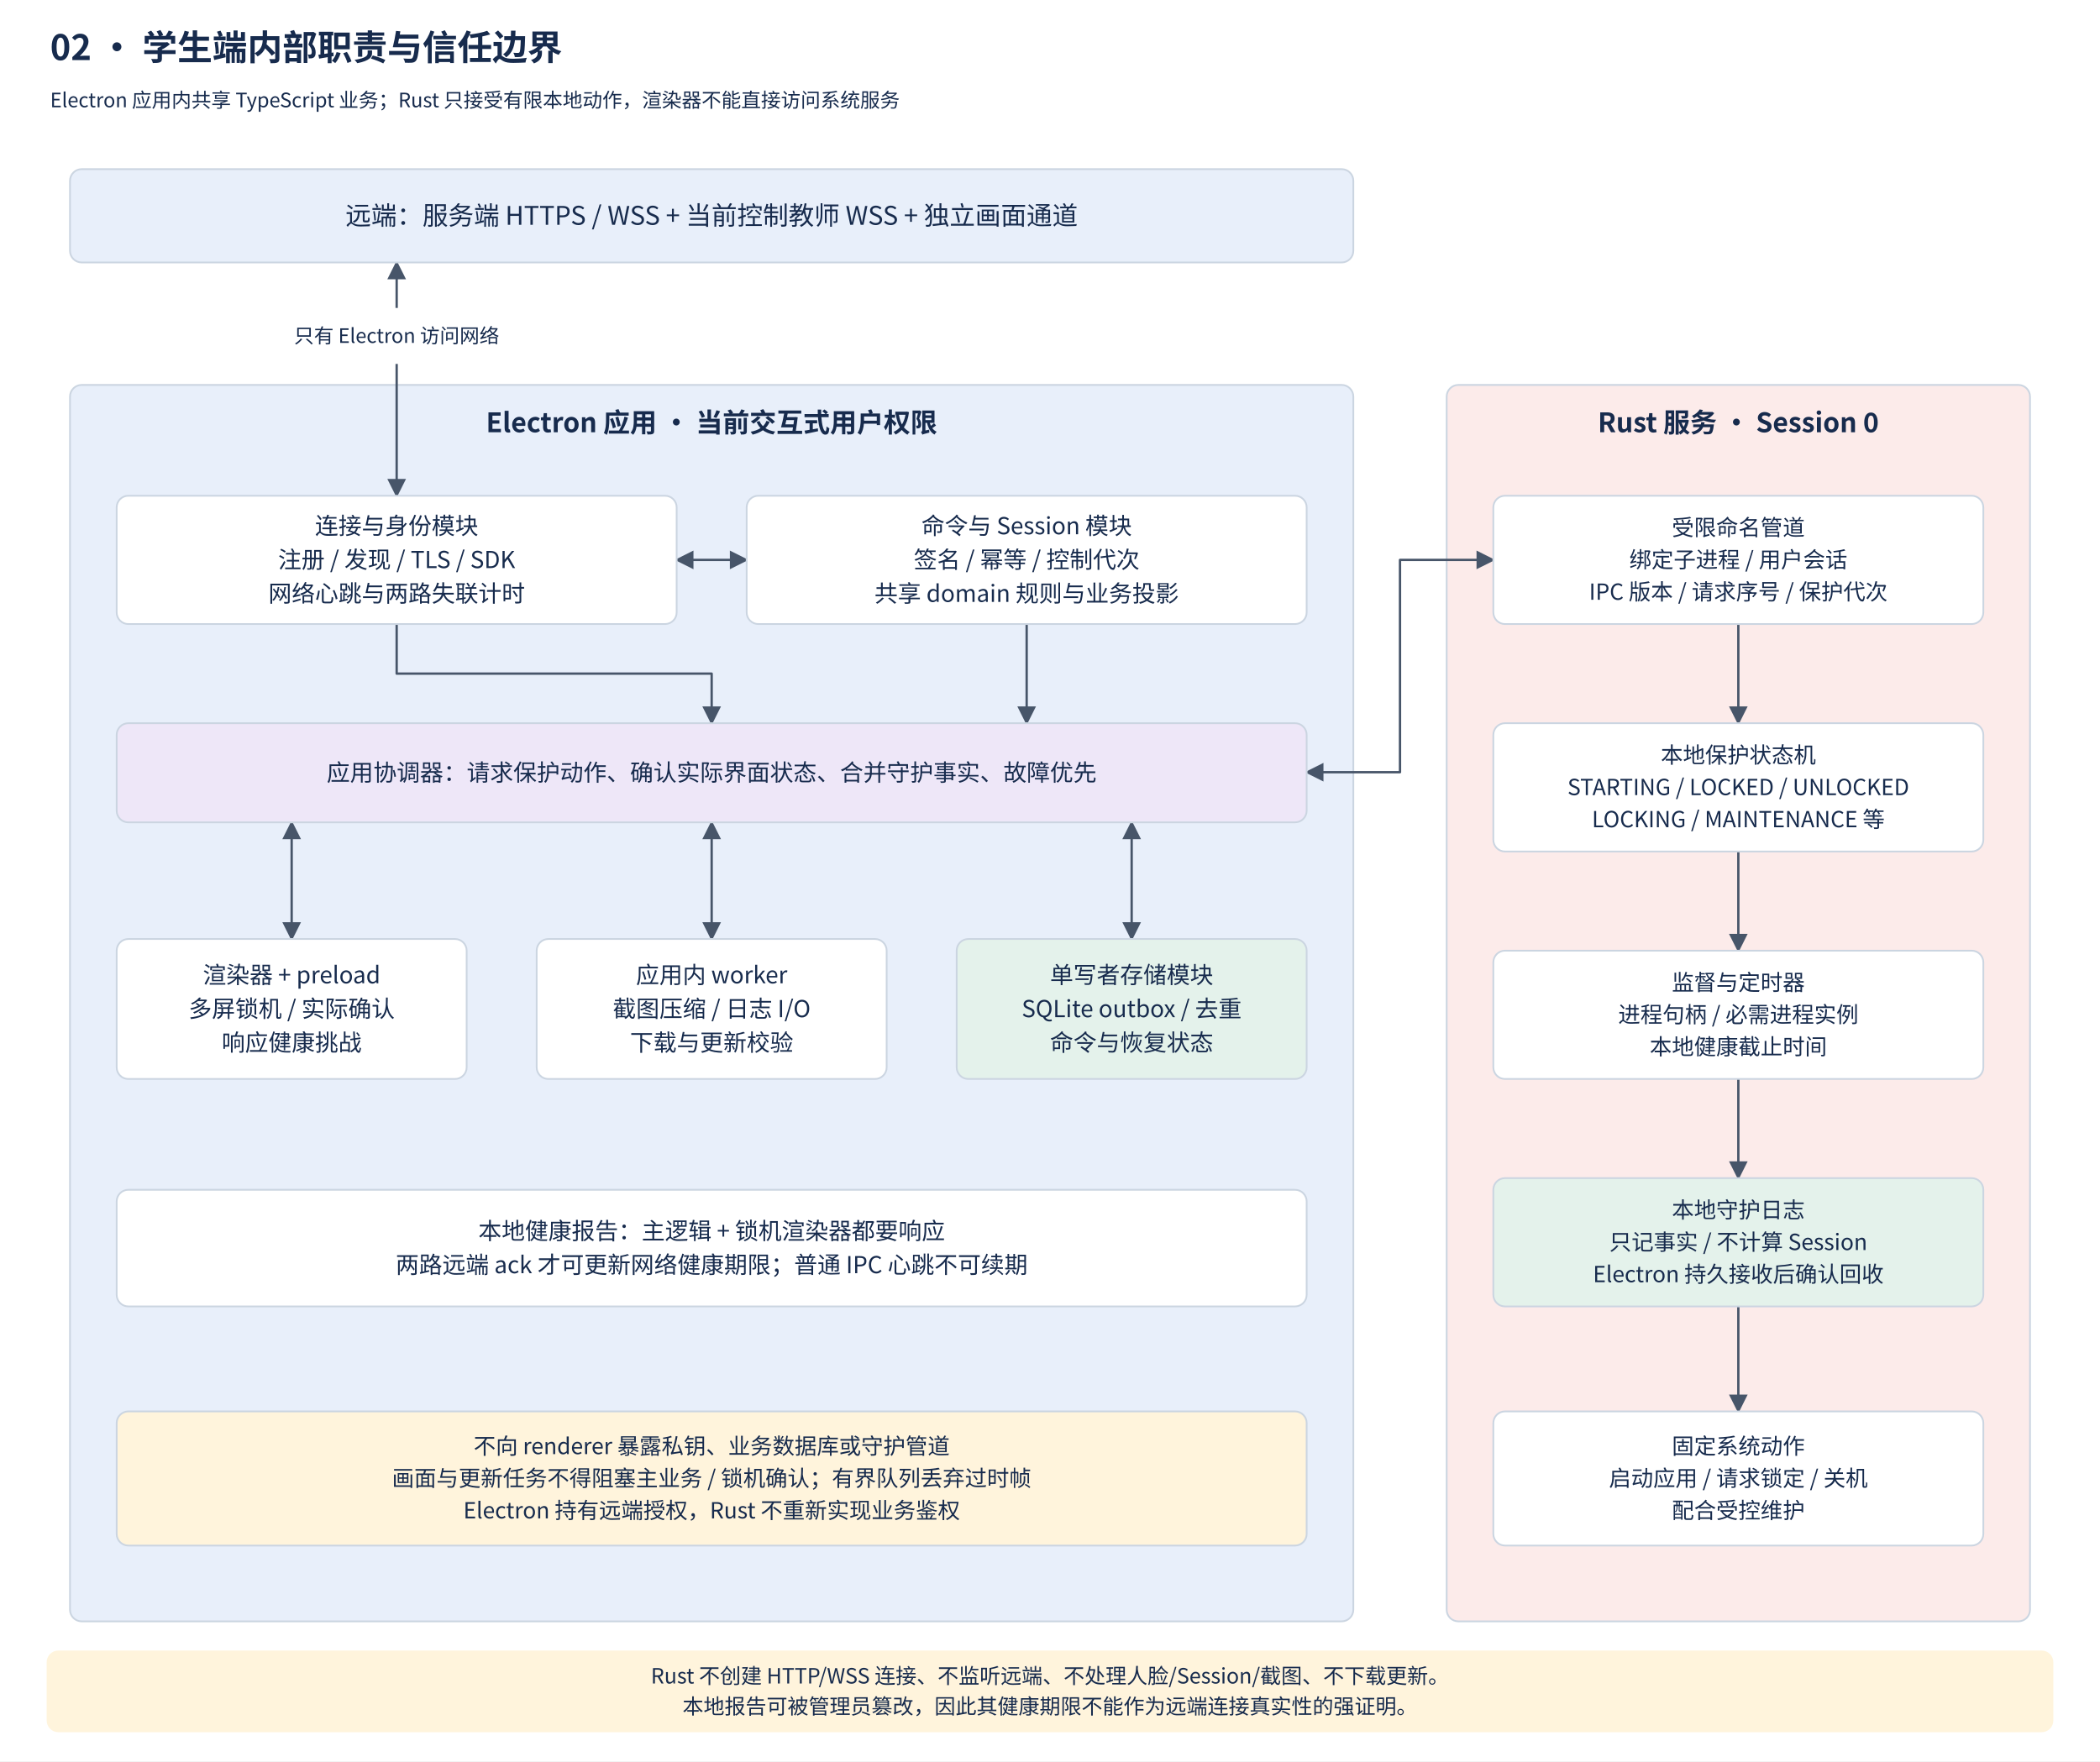
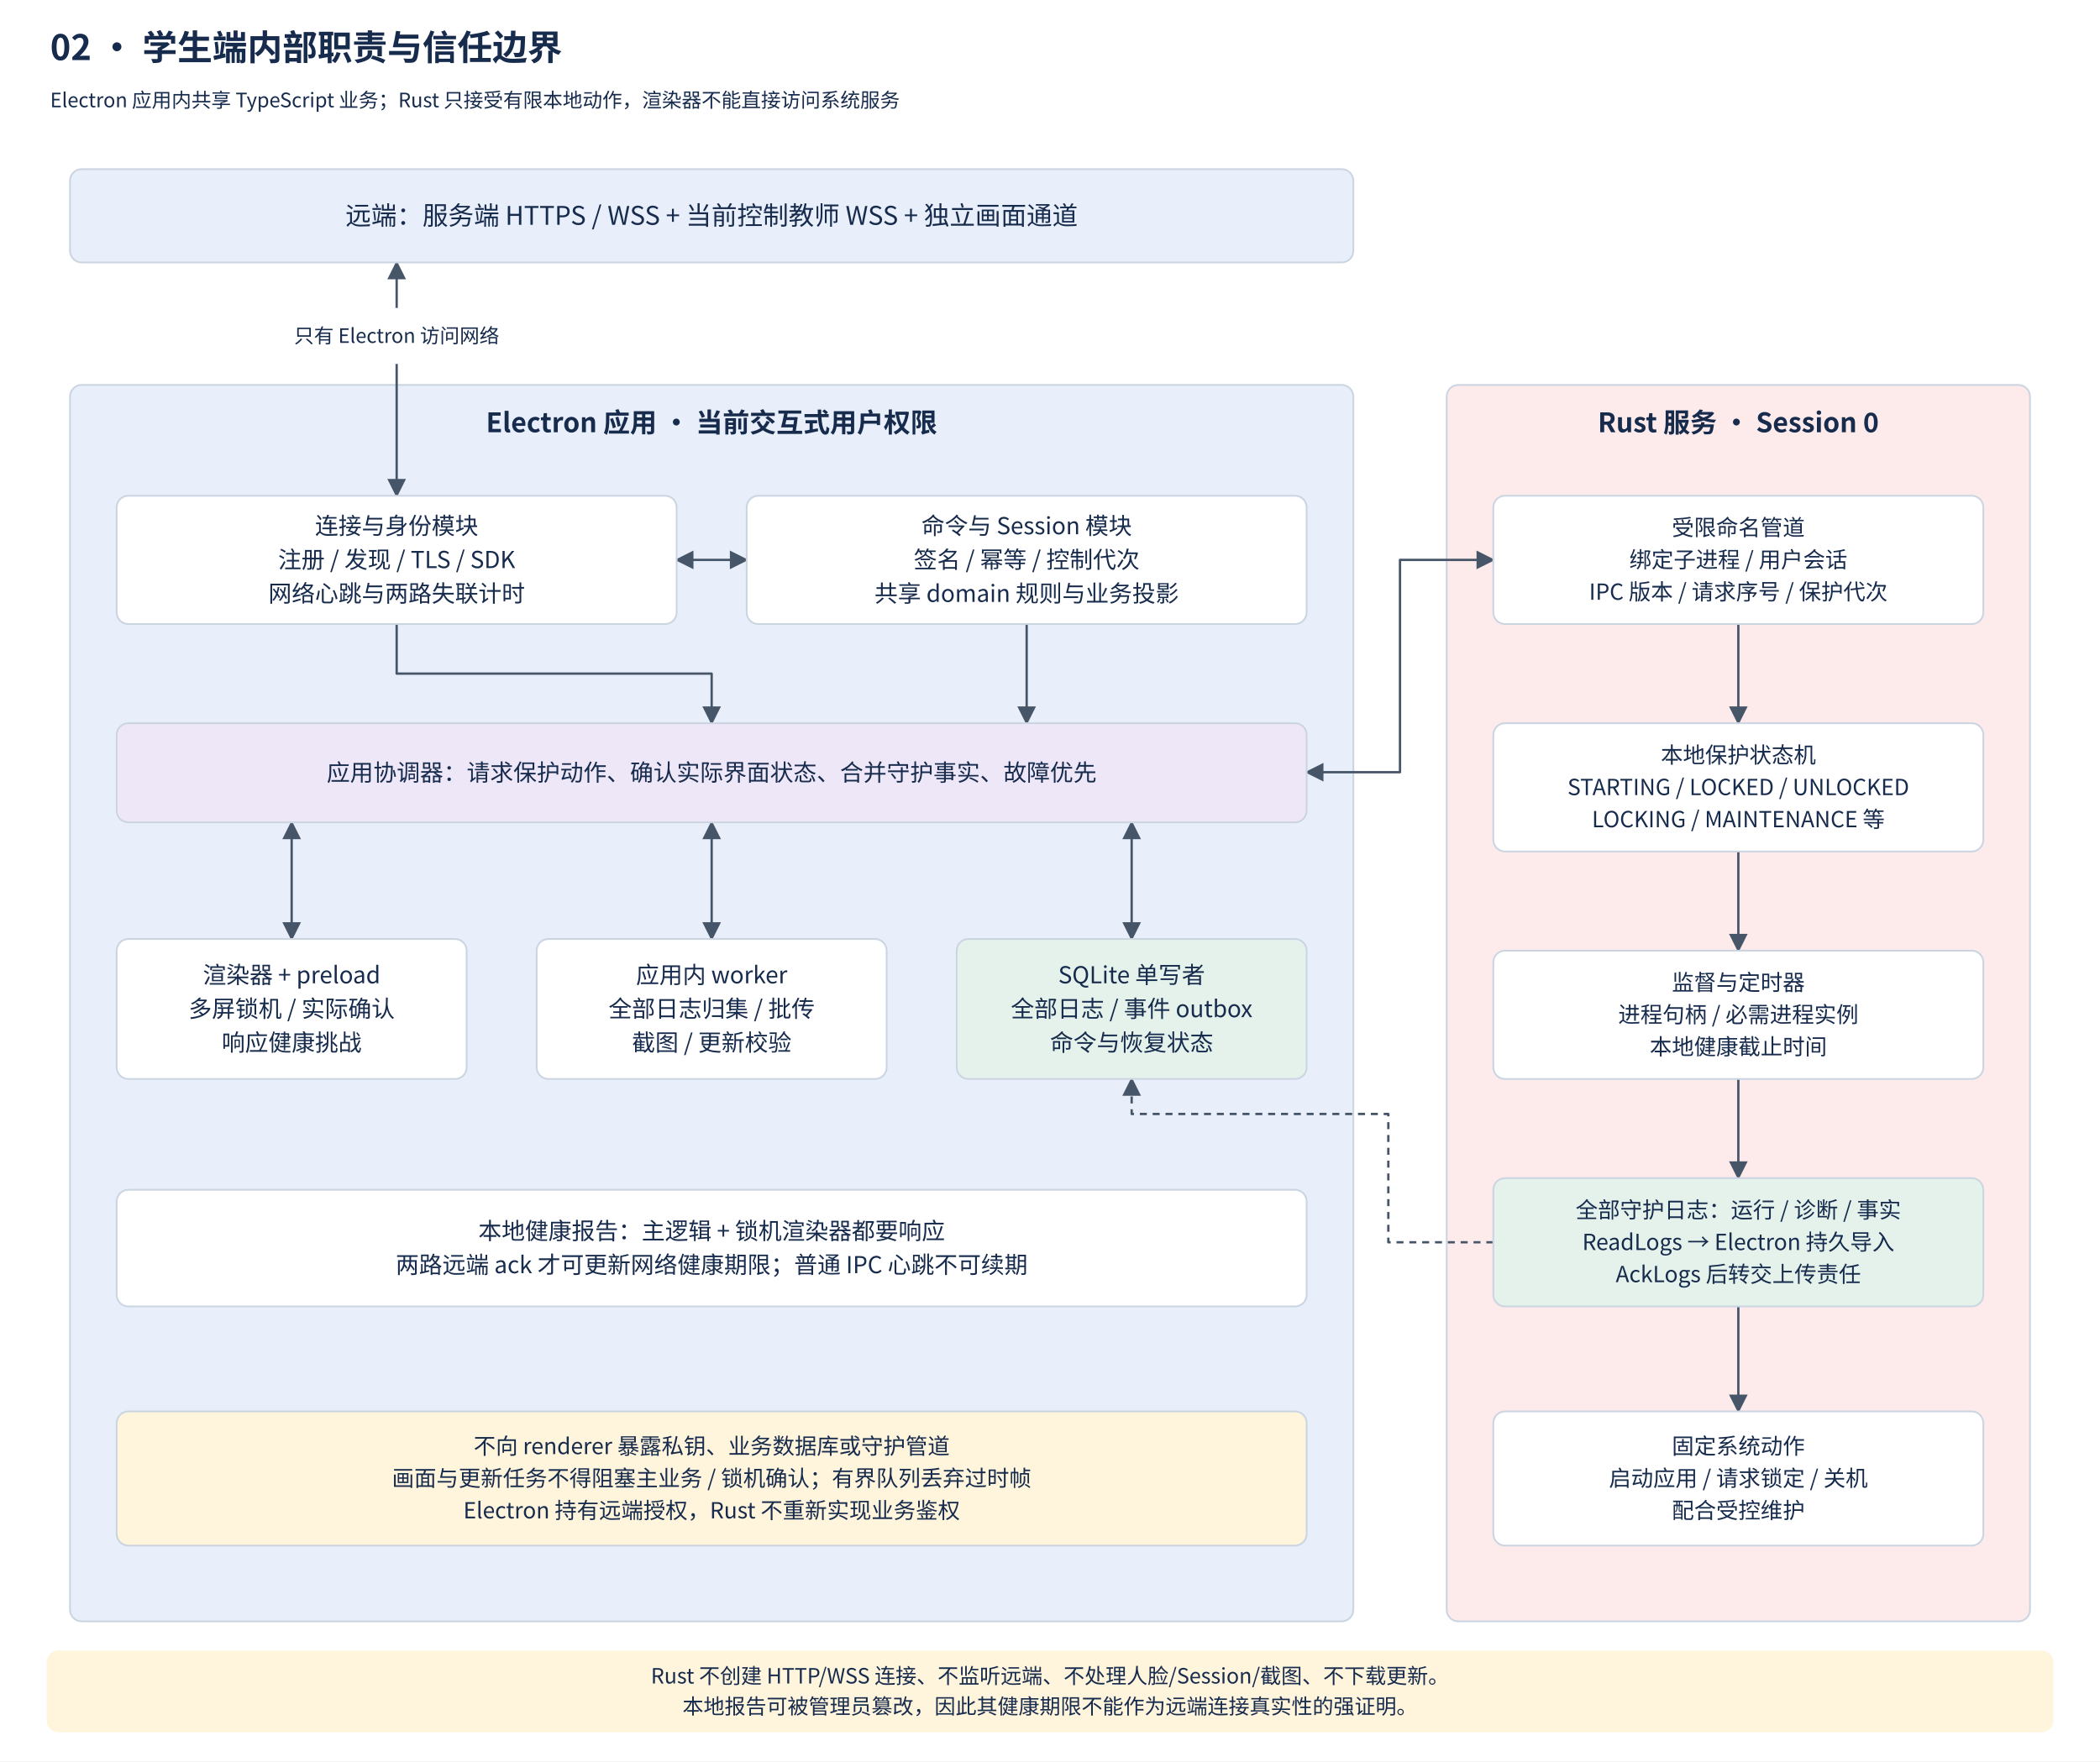
<svg xmlns="http://www.w3.org/2000/svg" width="1800" height="1510" viewBox="0 0 1800 1510" role="img" aria-labelledby="title desc">
  <defs>
    <marker id="arrow" viewBox="0 0 10 10" refX="9" refY="5" markerWidth="8" markerHeight="8" orient="auto-start-reverse">
      <path d="M 0 0 L 10 5 L 0 10 z" fill="#475569" />
    </marker>
  </defs>
  <rect width="1800" height="1510" fill="#ffffff" />
  <rect x="60" y="330" width="1100" height="1060" rx="10" fill="#e8effa" stroke="#cbd5e1" stroke-width="1.5" />
  <text x="610.0" y="866.3" text-anchor="middle" font-family="Microsoft YaHei, Noto Sans CJK SC, sans-serif" font-size="18" font-weight="400" fill="#172b4d" />
  <rect x="1240" y="330" width="500" height="1060" rx="10" fill="#fcebea" stroke="#cbd5e1" stroke-width="1.5" />
  <text x="1490.0" y="866.3" text-anchor="middle" font-family="Microsoft YaHei, Noto Sans CJK SC, sans-serif" font-size="18" font-weight="400" fill="#172b4d" />
  <polyline points="340,225 340,425" fill="none" stroke="#475569" stroke-width="2" stroke-linejoin="round" marker-end="url(#arrow)" marker-start="url(#arrow)" />
  <polyline points="580,480 640,480" fill="none" stroke="#475569" stroke-width="2" stroke-linejoin="round" marker-end="url(#arrow)" marker-start="url(#arrow)" />
  <polyline points="340.0,535 340.0,577.5 610.0,577.5 610.0,620" fill="none" stroke="#475569" stroke-width="2" stroke-linejoin="round" marker-end="url(#arrow)" />
  <polyline points="880,535 880,620" fill="none" stroke="#475569" stroke-width="2" stroke-linejoin="round" marker-end="url(#arrow)" />
  <polyline points="250,705 250,805" fill="none" stroke="#475569" stroke-width="2" stroke-linejoin="round" marker-end="url(#arrow)" marker-start="url(#arrow)" />
  <polyline points="610,705 610,805" fill="none" stroke="#475569" stroke-width="2" stroke-linejoin="round" marker-end="url(#arrow)" marker-start="url(#arrow)" />
  <polyline points="970,705 970,805" fill="none" stroke="#475569" stroke-width="2" stroke-linejoin="round" marker-end="url(#arrow)" marker-start="url(#arrow)" />
  <polyline points="1490.0,535 1490.0,620" fill="none" stroke="#475569" stroke-width="2" stroke-linejoin="round" marker-end="url(#arrow)" />
  <polyline points="1490.0,730 1490.0,815" fill="none" stroke="#475569" stroke-width="2" stroke-linejoin="round" marker-end="url(#arrow)" />
  <polyline points="1490.0,925 1490.0,1010" fill="none" stroke="#475569" stroke-width="2" stroke-linejoin="round" marker-end="url(#arrow)" />
  <polyline points="1490.0,1120 1490.0,1210" fill="none" stroke="#475569" stroke-width="2" stroke-linejoin="round" marker-end="url(#arrow)" />
  <polyline points="1120,662 1200,662 1200,480 1280,480" fill="none" stroke="#475569" stroke-width="2" stroke-linejoin="round" marker-end="url(#arrow)" marker-start="url(#arrow)" />
+   <polyline points="1280,1065 1190,1065 1190,955 970,955 970,925" fill="none" stroke="#475569" stroke-width="2" stroke-linejoin="round" marker-end="url(#arrow)" stroke-dasharray="6 5" />
  <text x="43" y="51.5" text-anchor="start" font-family="Microsoft YaHei, Noto Sans CJK SC, sans-serif" font-size="30" font-weight="600" fill="#172b4d">02 · 学生端内部职责与信任边界</text>
  <text x="43" y="91.95" text-anchor="start" font-family="Microsoft YaHei, Noto Sans CJK SC, sans-serif" font-size="17" font-weight="400" fill="#172b4d">Electron 应用内共享 TypeScript 业务；Rust 只接受有限本地动作，渲染器不能直接访问系统服务</text>
  <rect x="60" y="145" width="1100" height="80" rx="10" fill="#e8effa" stroke="#cbd5e1" stroke-width="1.5" />
  <text x="610.0" y="192.7" text-anchor="middle" font-family="Microsoft YaHei, Noto Sans CJK SC, sans-serif" font-size="22" font-weight="400" fill="#172b4d">远端：服务端 HTTPS / WSS + 当前控制教师 WSS + 独立画面通道</text>
  <text x="610.0" y="370.55" text-anchor="middle" font-family="Microsoft YaHei, Noto Sans CJK SC, sans-serif" font-size="23" font-weight="600" fill="#172b4d">Electron 应用 · 当前交互式用户权限</text>
  <text x="1490.0" y="370.55" text-anchor="middle" font-family="Microsoft YaHei, Noto Sans CJK SC, sans-serif" font-size="23" font-weight="600" fill="#172b4d">Rust 服务 · Session 0</text>
  <rect x="100" y="425" width="480" height="110" rx="10" fill="#ffffff" stroke="#cbd5e1" stroke-width="1.5" />
  <text x="340.0" y="458.0" text-anchor="middle" font-family="Microsoft YaHei, Noto Sans CJK SC, sans-serif" font-size="20" font-weight="400" fill="#172b4d">连接与身份模块</text>
  <text x="340.0" y="487.0" text-anchor="middle" font-family="Microsoft YaHei, Noto Sans CJK SC, sans-serif" font-size="20" font-weight="400" fill="#172b4d">注册 / 发现 / TLS / SDK</text>
  <text x="340.0" y="516.0" text-anchor="middle" font-family="Microsoft YaHei, Noto Sans CJK SC, sans-serif" font-size="20" font-weight="400" fill="#172b4d">网络心跳与两路失联计时</text>
  <rect x="640" y="425" width="480" height="110" rx="10" fill="#ffffff" stroke="#cbd5e1" stroke-width="1.5" />
  <text x="880.0" y="458.0" text-anchor="middle" font-family="Microsoft YaHei, Noto Sans CJK SC, sans-serif" font-size="20" font-weight="400" fill="#172b4d">命令与 Session 模块</text>
  <text x="880.0" y="487.0" text-anchor="middle" font-family="Microsoft YaHei, Noto Sans CJK SC, sans-serif" font-size="20" font-weight="400" fill="#172b4d">签名 / 幂等 / 控制代次</text>
  <text x="880.0" y="516.0" text-anchor="middle" font-family="Microsoft YaHei, Noto Sans CJK SC, sans-serif" font-size="20" font-weight="400" fill="#172b4d">共享 domain 规则与业务投影</text>
  <rect x="155" y="264" width="370" height="48" rx="10" fill="#ffffff" stroke="none" stroke-width="1.5" />
  <text x="340.0" y="293.95" text-anchor="middle" font-family="Microsoft YaHei, Noto Sans CJK SC, sans-serif" font-size="17" font-weight="400" fill="#172b4d">只有 Electron 访问网络</text>
  <rect x="100" y="620" width="1020" height="85" rx="10" fill="#eee7f8" stroke="#cbd5e1" stroke-width="1.5" />
  <text x="610.0" y="669.5" text-anchor="middle" font-family="Microsoft YaHei, Noto Sans CJK SC, sans-serif" font-size="20" font-weight="400" fill="#172b4d">应用协调器：请求保护动作、确认实际界面状态、合并守护事实、故障优先</text>
  <rect x="100" y="805" width="300" height="120" rx="10" fill="#ffffff" stroke="#cbd5e1" stroke-width="1.5" />
  <text x="250.0" y="843.0" text-anchor="middle" font-family="Microsoft YaHei, Noto Sans CJK SC, sans-serif" font-size="20" font-weight="400" fill="#172b4d">渲染器 + preload</text>
  <text x="250.0" y="872.0" text-anchor="middle" font-family="Microsoft YaHei, Noto Sans CJK SC, sans-serif" font-size="20" font-weight="400" fill="#172b4d">多屏锁机 / 实际确认</text>
  <text x="250.0" y="901.0" text-anchor="middle" font-family="Microsoft YaHei, Noto Sans CJK SC, sans-serif" font-size="20" font-weight="400" fill="#172b4d">响应健康挑战</text>
  <rect x="460" y="805" width="300" height="120" rx="10" fill="#ffffff" stroke="#cbd5e1" stroke-width="1.5" />
  <text x="610.0" y="843.0" text-anchor="middle" font-family="Microsoft YaHei, Noto Sans CJK SC, sans-serif" font-size="20" font-weight="400" fill="#172b4d">应用内 worker</text>
-   <text x="610.0" y="872.0" text-anchor="middle" font-family="Microsoft YaHei, Noto Sans CJK SC, sans-serif" font-size="20" font-weight="400" fill="#172b4d">截图压缩 / 日志 I/O</text>
-   <text x="610.0" y="901.0" text-anchor="middle" font-family="Microsoft YaHei, Noto Sans CJK SC, sans-serif" font-size="20" font-weight="400" fill="#172b4d">下载与更新校验</text>
+   <text x="610.0" y="872.0" text-anchor="middle" font-family="Microsoft YaHei, Noto Sans CJK SC, sans-serif" font-size="20" font-weight="400" fill="#172b4d">全部日志归集 / 批传</text>
+   <text x="610.0" y="901.0" text-anchor="middle" font-family="Microsoft YaHei, Noto Sans CJK SC, sans-serif" font-size="20" font-weight="400" fill="#172b4d">截图 / 更新校验</text>
  <rect x="820" y="805" width="300" height="120" rx="10" fill="#e4f2eb" stroke="#cbd5e1" stroke-width="1.5" />
-   <text x="970.0" y="843.0" text-anchor="middle" font-family="Microsoft YaHei, Noto Sans CJK SC, sans-serif" font-size="20" font-weight="400" fill="#172b4d">单写者存储模块</text>
-   <text x="970.0" y="872.0" text-anchor="middle" font-family="Microsoft YaHei, Noto Sans CJK SC, sans-serif" font-size="20" font-weight="400" fill="#172b4d">SQLite outbox / 去重</text>
+   <text x="970.0" y="843.0" text-anchor="middle" font-family="Microsoft YaHei, Noto Sans CJK SC, sans-serif" font-size="20" font-weight="400" fill="#172b4d">SQLite 单写者</text>
+   <text x="970.0" y="872.0" text-anchor="middle" font-family="Microsoft YaHei, Noto Sans CJK SC, sans-serif" font-size="20" font-weight="400" fill="#172b4d">全部日志 / 事件 outbox</text>
  <text x="970.0" y="901.0" text-anchor="middle" font-family="Microsoft YaHei, Noto Sans CJK SC, sans-serif" font-size="20" font-weight="400" fill="#172b4d">命令与恢复状态</text>
  <rect x="100" y="1020" width="1020" height="100" rx="10" fill="#ffffff" stroke="#cbd5e1" stroke-width="1.5" />
  <text x="610.0" y="1062.5" text-anchor="middle" font-family="Microsoft YaHei, Noto Sans CJK SC, sans-serif" font-size="20" font-weight="400" fill="#172b4d">本地健康报告：主逻辑 + 锁机渲染器都要响应</text>
  <text x="610.0" y="1091.5" text-anchor="middle" font-family="Microsoft YaHei, Noto Sans CJK SC, sans-serif" font-size="20" font-weight="400" fill="#172b4d">两路远端 ack 才可更新网络健康期限；普通 IPC 心跳不可续期</text>
  <rect x="100" y="1210" width="1020" height="115" rx="10" fill="#fff4dc" stroke="#cbd5e1" stroke-width="1.5" />
  <text x="610.0" y="1246.6" text-anchor="middle" font-family="Microsoft YaHei, Noto Sans CJK SC, sans-serif" font-size="19" font-weight="400" fill="#172b4d">不向 renderer 暴露私钥、业务数据库或守护管道</text>
  <text x="610.0" y="1274.15" text-anchor="middle" font-family="Microsoft YaHei, Noto Sans CJK SC, sans-serif" font-size="19" font-weight="400" fill="#172b4d">画面与更新任务不得阻塞主业务 / 锁机确认；有界队列丢弃过时帧</text>
  <text x="610.0" y="1301.7" text-anchor="middle" font-family="Microsoft YaHei, Noto Sans CJK SC, sans-serif" font-size="19" font-weight="400" fill="#172b4d">Electron 持有远端授权，Rust 不重新实现业务鉴权</text>
  <rect x="1280" y="425" width="420" height="110" rx="10" fill="#ffffff" stroke="#cbd5e1" stroke-width="1.5" />
  <text x="1490.0" y="459.1" text-anchor="middle" font-family="Microsoft YaHei, Noto Sans CJK SC, sans-serif" font-size="19" font-weight="400" fill="#172b4d">受限命名管道</text>
  <text x="1490.0" y="486.65" text-anchor="middle" font-family="Microsoft YaHei, Noto Sans CJK SC, sans-serif" font-size="19" font-weight="400" fill="#172b4d">绑定子进程 / 用户会话</text>
  <text x="1490.0" y="514.2" text-anchor="middle" font-family="Microsoft YaHei, Noto Sans CJK SC, sans-serif" font-size="19" font-weight="400" fill="#172b4d">IPC 版本 / 请求序号 / 保护代次</text>
  <rect x="1280" y="620" width="420" height="110" rx="10" fill="#ffffff" stroke="#cbd5e1" stroke-width="1.5" />
  <text x="1490.0" y="654.1" text-anchor="middle" font-family="Microsoft YaHei, Noto Sans CJK SC, sans-serif" font-size="19" font-weight="400" fill="#172b4d">本地保护状态机</text>
  <text x="1490.0" y="681.65" text-anchor="middle" font-family="Microsoft YaHei, Noto Sans CJK SC, sans-serif" font-size="19" font-weight="400" fill="#172b4d">STARTING / LOCKED / UNLOCKED</text>
  <text x="1490.0" y="709.2" text-anchor="middle" font-family="Microsoft YaHei, Noto Sans CJK SC, sans-serif" font-size="19" font-weight="400" fill="#172b4d">LOCKING / MAINTENANCE 等</text>
  <rect x="1280" y="815" width="420" height="110" rx="10" fill="#ffffff" stroke="#cbd5e1" stroke-width="1.5" />
  <text x="1490.0" y="849.1" text-anchor="middle" font-family="Microsoft YaHei, Noto Sans CJK SC, sans-serif" font-size="19" font-weight="400" fill="#172b4d">监督与定时器</text>
  <text x="1490.0" y="876.65" text-anchor="middle" font-family="Microsoft YaHei, Noto Sans CJK SC, sans-serif" font-size="19" font-weight="400" fill="#172b4d">进程句柄 / 必需进程实例</text>
  <text x="1490.0" y="904.2" text-anchor="middle" font-family="Microsoft YaHei, Noto Sans CJK SC, sans-serif" font-size="19" font-weight="400" fill="#172b4d">本地健康截止时间</text>
  <rect x="1280" y="1010" width="420" height="110" rx="10" fill="#e4f2eb" stroke="#cbd5e1" stroke-width="1.5" />
-   <text x="1490.0" y="1044.1" text-anchor="middle" font-family="Microsoft YaHei, Noto Sans CJK SC, sans-serif" font-size="19" font-weight="400" fill="#172b4d">本地守护日志</text>
-   <text x="1490.0" y="1071.65" text-anchor="middle" font-family="Microsoft YaHei, Noto Sans CJK SC, sans-serif" font-size="19" font-weight="400" fill="#172b4d">只记事实 / 不计算 Session</text>
-   <text x="1490.0" y="1099.2" text-anchor="middle" font-family="Microsoft YaHei, Noto Sans CJK SC, sans-serif" font-size="19" font-weight="400" fill="#172b4d">Electron 持久接收后确认回收</text>
+   <text x="1490.0" y="1044.1" text-anchor="middle" font-family="Microsoft YaHei, Noto Sans CJK SC, sans-serif" font-size="19" font-weight="400" fill="#172b4d">全部守护日志：运行 / 诊断 / 事实</text>
+   <text x="1490.0" y="1071.65" text-anchor="middle" font-family="Microsoft YaHei, Noto Sans CJK SC, sans-serif" font-size="19" font-weight="400" fill="#172b4d">ReadLogs → Electron 持久导入</text>
+   <text x="1490.0" y="1099.2" text-anchor="middle" font-family="Microsoft YaHei, Noto Sans CJK SC, sans-serif" font-size="19" font-weight="400" fill="#172b4d">AckLogs 后转交上传责任</text>
  <rect x="1280" y="1210" width="420" height="115" rx="10" fill="#ffffff" stroke="#cbd5e1" stroke-width="1.5" />
  <text x="1490.0" y="1246.6" text-anchor="middle" font-family="Microsoft YaHei, Noto Sans CJK SC, sans-serif" font-size="19" font-weight="400" fill="#172b4d">固定系统动作</text>
  <text x="1490.0" y="1274.15" text-anchor="middle" font-family="Microsoft YaHei, Noto Sans CJK SC, sans-serif" font-size="19" font-weight="400" fill="#172b4d">启动应用 / 请求锁定 / 关机</text>
  <text x="1490.0" y="1301.7" text-anchor="middle" font-family="Microsoft YaHei, Noto Sans CJK SC, sans-serif" font-size="19" font-weight="400" fill="#172b4d">配合受控维护</text>
  <rect x="40" y="1415" width="1720" height="70" rx="10" fill="#fff4dc" stroke="none" stroke-width="1.5" />
  <text x="900.0" y="1443.25" text-anchor="middle" font-family="Microsoft YaHei, Noto Sans CJK SC, sans-serif" font-size="18" font-weight="400" fill="#172b4d">Rust 不创建 HTTP/WSS 连接、不监听远端、不处理人脸/Session/截图、不下载更新。</text>
  <text x="900.0" y="1469.35" text-anchor="middle" font-family="Microsoft YaHei, Noto Sans CJK SC, sans-serif" font-size="18" font-weight="400" fill="#172b4d">本地报告可被管理员篡改，因此其健康期限不能作为远端连接真实性的强证明。</text>
</svg>
